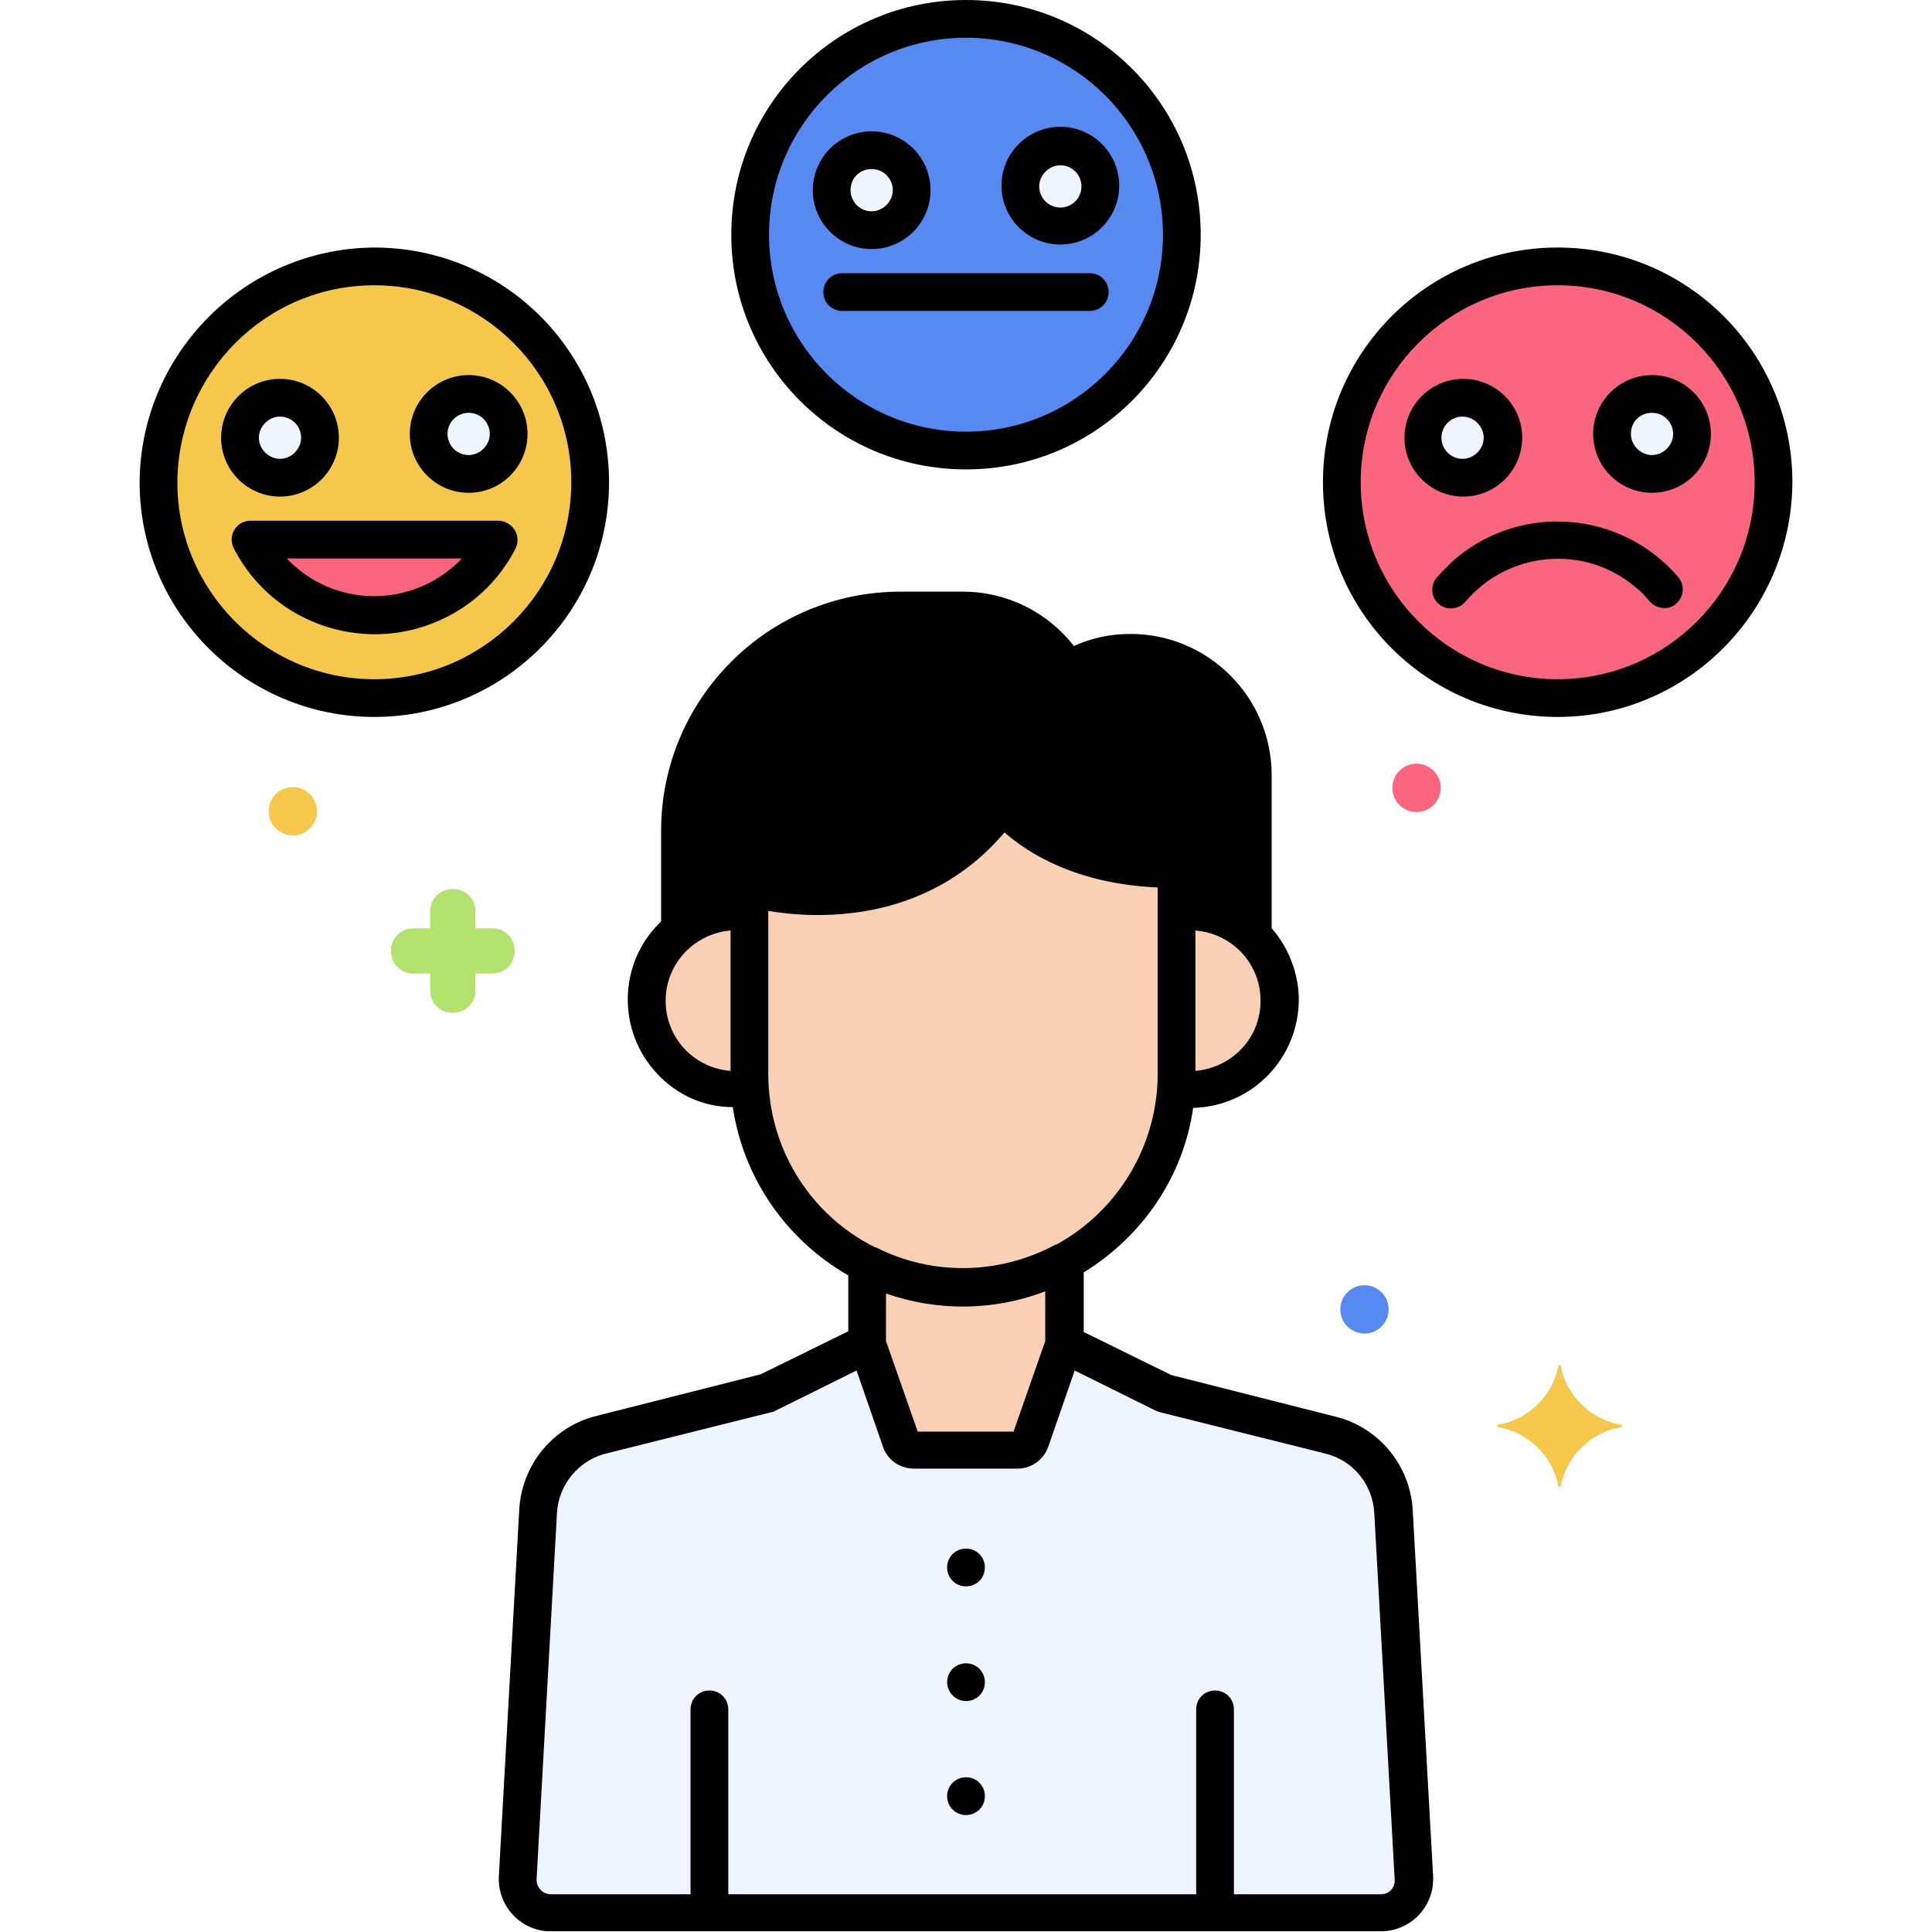
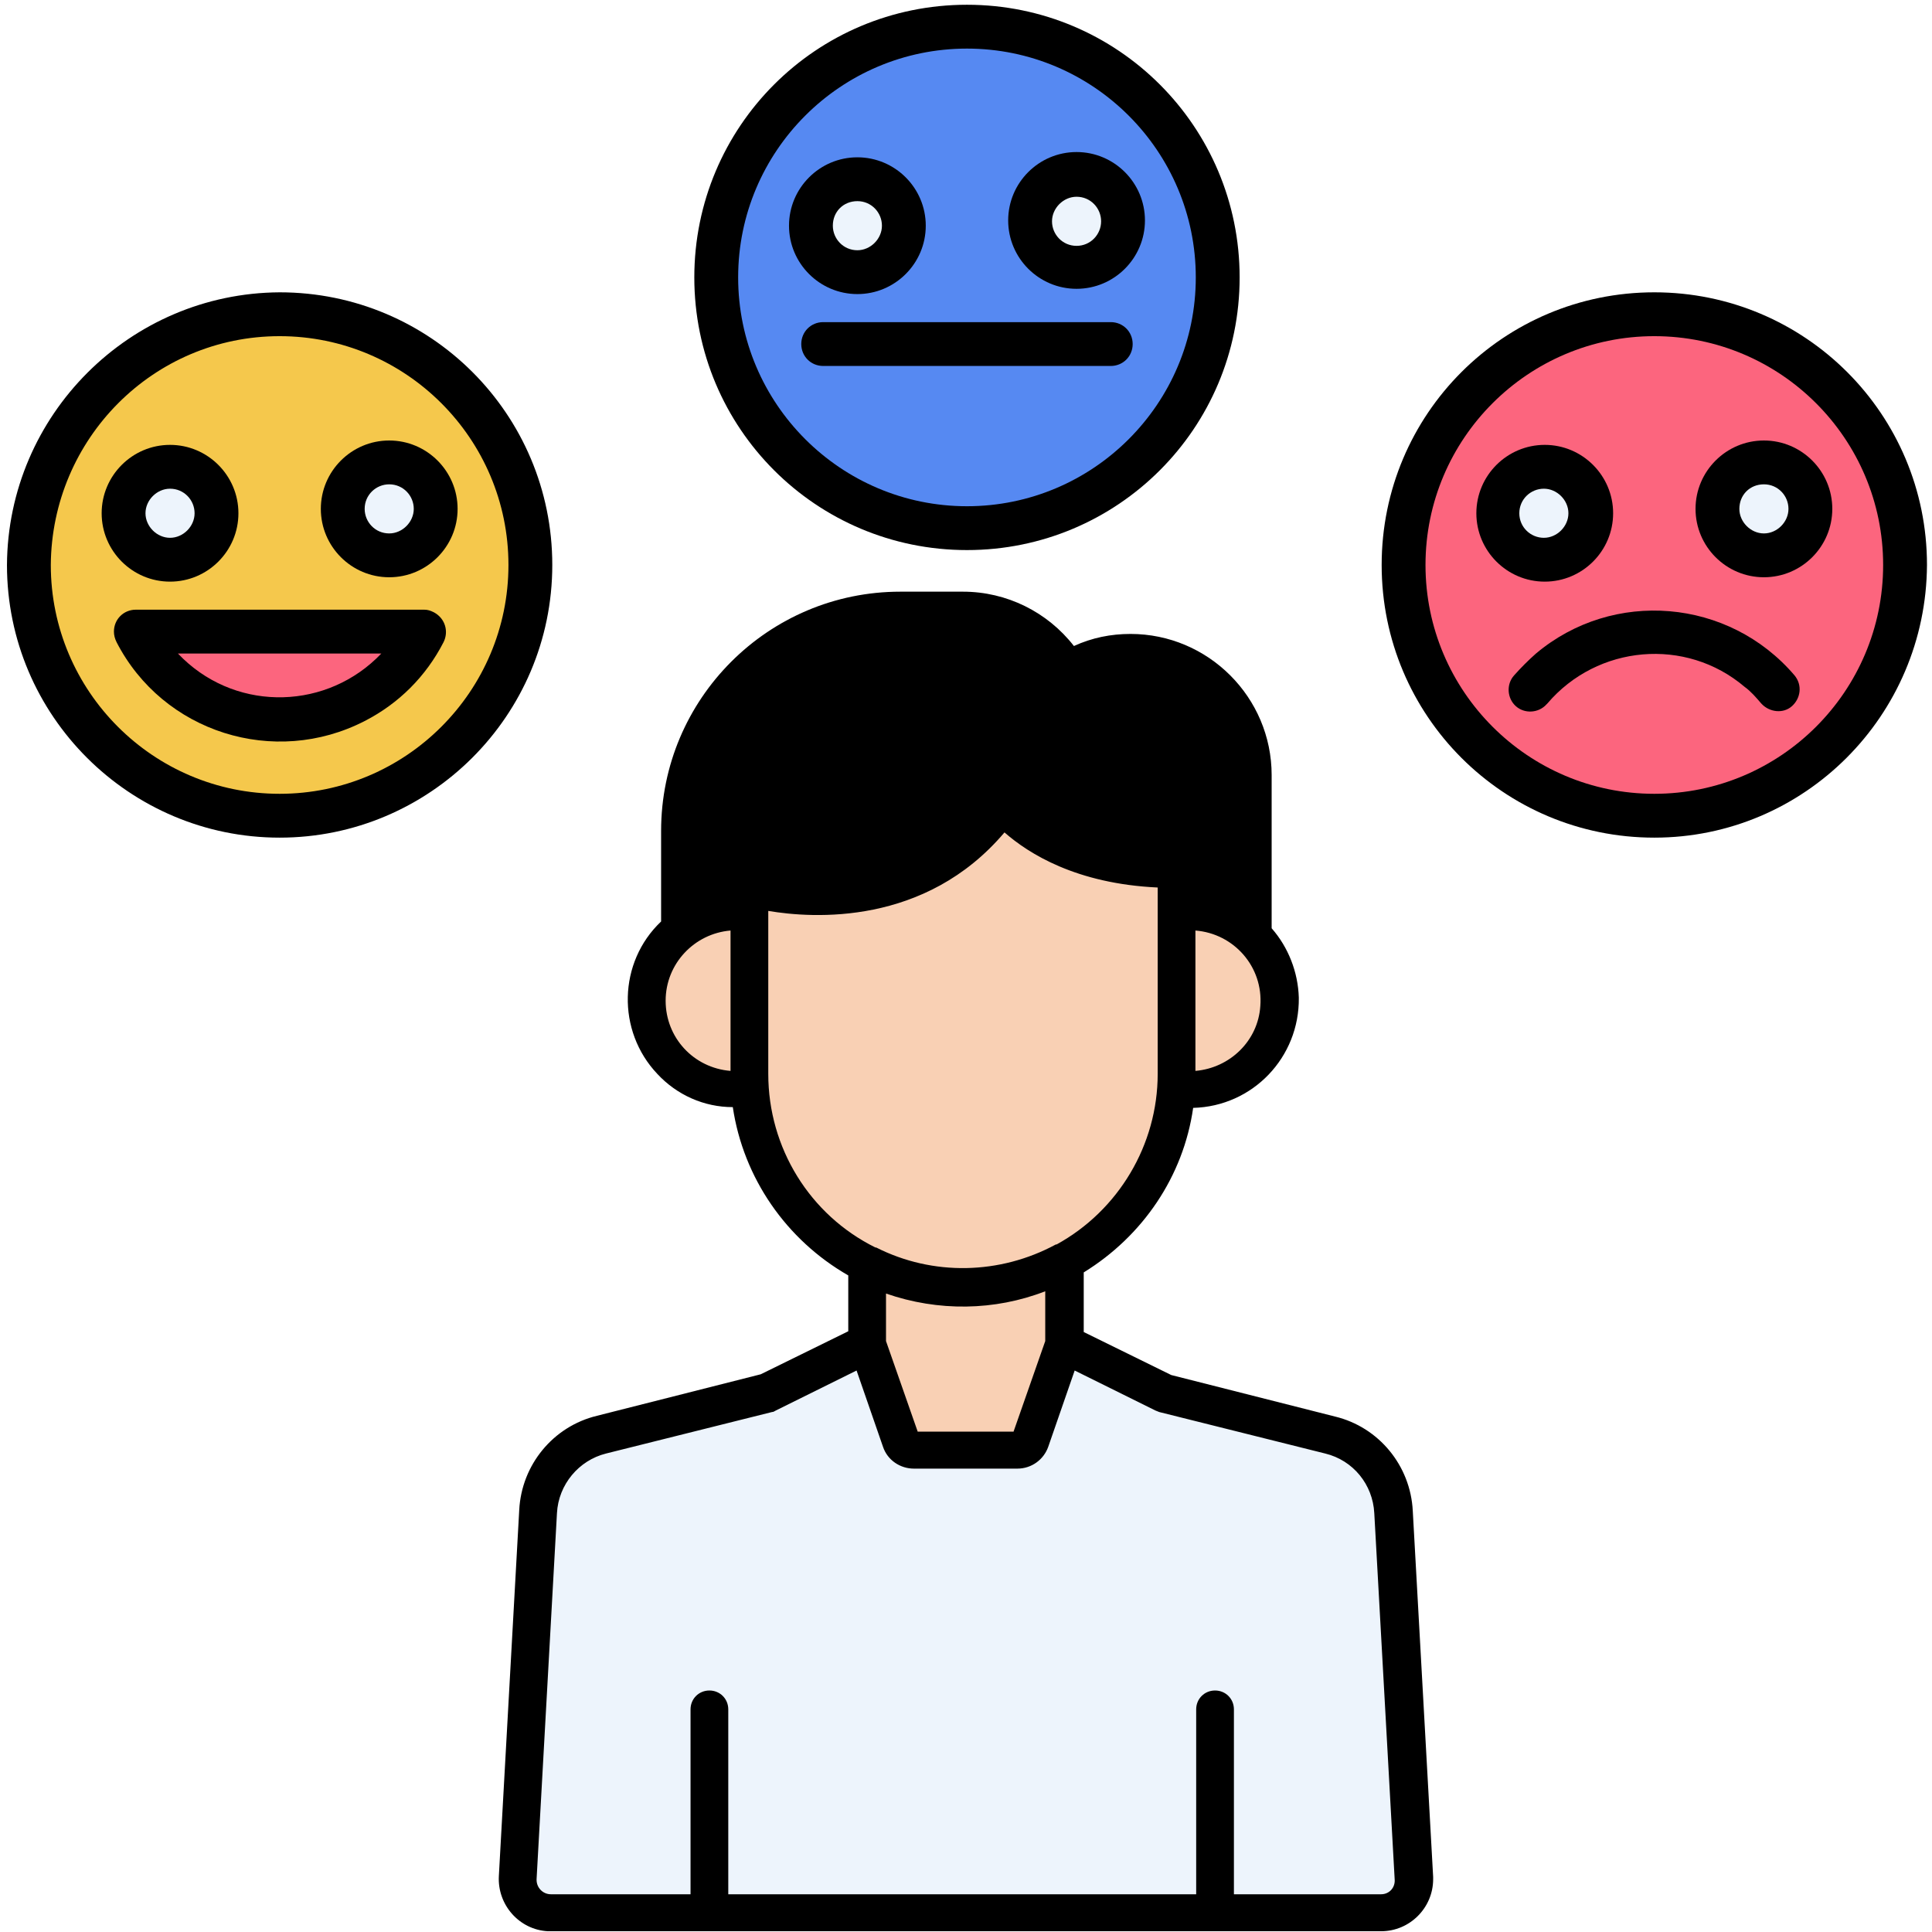
<svg xmlns="http://www.w3.org/2000/svg" id="Layer_1" enable-background="new 0 0 256 256" height="512px" viewBox="0 0 256 256" width="512px" class="" version="1.1">
  <defs id="defs86" />
  <g id="g81">
    <g id="Layer_14">
      <g id="g78">
-         <circle cx="206.4" cy="63.9" fill="#fc657e" r="28.6" data-original="#FC657E" class="" id="circle2" />
-         <circle cx="218.9" cy="57.5" fill="#edf4fc" r="5.3" data-original="#EDF4FC" id="circle4" />
-         <circle cx="193.9" cy="58" fill="#edf4fc" r="5.3" data-original="#EDF4FC" id="circle6" />
-         <circle cx="128" cy="31.1" fill="#70d6f9" r="28.6" data-original="#70D6F9" class="active-path" style="fill:#5689F2" data-old_color="#70d6f9" id="circle8" />
-         <circle cx="140.5" cy="24.7" fill="#edf4fc" r="5.3" data-original="#EDF4FC" id="circle10" />
-         <circle cx="115.5" cy="25.2" fill="#edf4fc" r="5.3" data-original="#EDF4FC" id="circle12" />
-         <circle cx="49.6" cy="63.9" r="28.6" data-original="#F5C84C" id="circle14" fill="#f5c84c" />
-         <circle cx="62.1" cy="57.5" fill="#edf4fc" r="5.3" data-original="#EDF4FC" id="circle16" />
-         <circle cx="37.1" cy="58" fill="#edf4fc" r="5.3" data-original="#EDF4FC" id="circle18" />
-         <path d="m33.2 71.5c4.7 9.1 15.8 12.6 24.9 7.9 3.4-1.8 6.2-4.5 7.9-7.9z" fill="#fc657e" data-original="#FC657E" class="" id="path20" />
-         <path d="m214.8 188.8c-4-.7-7.2-3.8-8-7.8 0-.1-.1-.2-.2-.1-.1 0-.1.1-.1.1-.8 4-4 7.1-8 7.8-.1 0-.2.1-.1.2 0 .1.1.1.1.1 4 .7 7.2 3.8 8 7.8 0 .1.1.2.2.1.1 0 .1-.1.1-.1.8-4 4-7.1 8-7.8.1 0 .2-.1.1-.2.1 0 0-.1-.1-.1z" fill="#f5c84c" data-original="#F5C84C" id="path22" />
-         <path d="m65.2 123h-2.2v-2.2c0-1.7-1.3-3-3-3s-3 1.3-3 3v2.2h-2.2c-1.7 0-3 1.3-3 3s1.3 3 3 3h2.2v2.2c0 1.7 1.3 3 3 3s3-1.3 3-3v-2.2h2.2c1.7 0 3-1.3 3-3s-1.3-3-3-3z" fill="#b2e26d" data-original="#B2E26D" id="path24" />
-         <circle cx="38.8" cy="107.5" fill="#f5c84c" r="3.2" data-original="#F5C84C" id="circle26" />
-         <circle cx="180.8" cy="173.5" fill="#70d6f9" r="3.2" data-original="#70D6F9" class="active-path" style="fill:#5689F2" data-old_color="#70d6f9" id="circle28" />
-         <circle cx="187.7" cy="104.4" fill="#fc657e" r="3.2" data-original="#FC657E" class="" id="circle30" />
+         <circle cx="219.207" cy="74.863" r="33.225" data-original="#FC657E" class="" id="circle2" style="fill:#fc657e;stroke-width:1.162" />
+         <circle cx="233.728" cy="67.428" r="6.157" data-original="#EDF4FC" id="circle4" style="fill:#edf4fc;stroke-width:1.162" />
+         <circle cx="204.685" cy="68.009" r="6.157" data-original="#EDF4FC" id="circle6" style="fill:#edf4fc;stroke-width:1.162" />
+         <circle cx="128.129" cy="36.759" r="33.225" data-original="#70D6F9" class="active-path" style="fill:#5689f2;stroke-width:1.162" data-old_color="#70d6f9" id="circle8" />
+         <circle cx="142.65" cy="29.324" r="6.157" data-original="#EDF4FC" id="circle10" style="fill:#edf4fc;stroke-width:1.162" />
+         <circle cx="113.608" cy="29.905" r="6.157" data-original="#EDF4FC" id="circle12" style="fill:#edf4fc;stroke-width:1.162" />
+         <circle cx="37.052" cy="74.863" r="33.225" data-original="#F5C84C" id="circle14" style="fill:#f5c84c;stroke-width:1.162" />
+         <circle cx="51.573" cy="67.428" r="6.157" data-original="#EDF4FC" id="circle16" style="fill:#edf4fc;stroke-width:1.162" />
+         <circle cx="22.531" cy="68.009" r="6.157" data-original="#EDF4FC" id="circle18" style="fill:#edf4fc;stroke-width:1.162" />
+         <path d="m 18,83.692 c 5.46,10.571 18.355,14.637 28.926,9.177 3.95,-2.091 7.203,-5.228 9.177,-9.177 z" data-original="#FC657E" class="" id="path20" style="fill:#fc657e;stroke-width:1.162" />
        <path d="m184.7 200.4c-.3-4.9-3.7-9-8.4-10.2l-22-5.5-13.2-6.5-4.5 12.8c-.3.7-1 1.2-1.8 1.2h-13.7c-.8 0-1.5-.5-1.8-1.2l-4.5-12.8-13.2 6.5-22 5.5c-4.7 1.2-8.2 5.3-8.4 10.2l-2.7 48.5c-.1 2.4 1.7 4.5 4.2 4.7h.2 110.1c2.4 0 4.4-2 4.4-4.4 0-.1 0-.2 0-.2z" fill="#edf4fc" data-original="#EDF4FC" id="path32" />
        <g fill="#f9d0b4" id="g42">
          <path d="m157.7 120.8c-.6 0-1.2 0-1.8.1v21.4c0 .6 0 1.3-.1 1.9 6.4 1 12.5-3.3 13.6-9.8 1-6.4-3.3-12.5-9.8-13.6-.6 0-1.3 0-1.9 0z" data-original="#F9D0B4" id="path34" />
          <path d="m99.3 142.3v-21.4c-6.4-1-12.5 3.3-13.6 9.8-1 6.4 3.3 12.5 9.8 13.6 1.3.2 2.6.2 3.9 0-.1-.7-.1-1.3-.1-2z" data-original="#F9D0B4" id="path36" />
          <path d="m131.8 108c-10.3 13-25.6 11.2-30.7 10.1-.8-.2-1.6.3-1.8 1.2v.3 22.8c0 15.6 12.7 28.3 28.3 28.3 15.6 0 28.3-12.7 28.3-28.3v-25.2c0-.1 0-.3 0-.4 0-.8-.7-1.5-1.5-1.5-11.8-.3-18-5-20.3-7.3-.6-.6-1.6-.6-2.2 0 0-.1 0 0-.1 0z" data-original="#F9D0B4" id="path38" />
          <path d="m127.6 170.7c-4.4 0-8.7-1-12.6-3v10.5l4.5 12.8c.3.7 1 1.2 1.8 1.2h13.7c.8 0 1.5-.5 1.8-1.2l4.5-12.8v-10.9c-4.4 2.2-9 3.4-13.7 3.4z" data-original="#F9D0B4" id="path40" />
        </g>
        <path d="m97.5 120.8c.6 0 1.2 0 1.8.1v-1.4c0-.8.7-1.5 1.5-1.5h.3c5.1 1.1 20.4 2.9 30.7-10.1.5-.7 1.5-.8 2.1-.3 0 0 .1.1.1.1 2.4 2.3 8.6 7 20.3 7.3.8 0 1.4.7 1.5 1.5v.4 3.8c3.7-.6 7.4.6 10 3.2v-21.3c0-8.9-7.2-16.1-16.2-16.2-2.9 0-5.8.8-8.3 2.3-2.9-4.9-8.2-7.9-13.9-7.9h-8.3c-16.1 0-29.2 13.1-29.2 29.2v13.1c2.3-1.4 4.9-2.3 7.6-2.3z" fill="#5b5d60" data-original="#5B5D60" class="" id="path44" style="fill:#000000;fill-opacity:1" />
        <path d="m189.9 248.7-2.7-48.5c-.3-6-4.5-11.1-10.3-12.5l-21.7-5.5-11.6-5.7v-7.9c7.8-4.8 13.2-12.7 14.5-21.8 7.9-.2 14.1-6.7 14-14.6-.1-3.4-1.4-6.7-3.6-9.2v-20.3c0-10.3-8.4-18.7-18.7-18.7-2.6 0-5.1.5-7.5 1.6-3.5-4.5-8.9-7.2-14.7-7.2h-8.3c-17.5 0-31.7 14.2-31.7 31.7v12c-5.7 5.4-5.9 14.5-.5 20.2 2.6 2.8 6.2 4.4 10 4.4 1.4 9.4 7.1 17.6 15.3 22.3v7.4l-11.6 5.7-21.7 5.5c-5.8 1.4-10 6.5-10.3 12.5l-2.7 48.5c-.2 3.8 2.7 7.1 6.5 7.3h.4 110c3.8 0 6.9-3.1 6.9-6.9 0 0 0-.2 0-.3zm-31.5-106.8v-18.6c5.1.4 9 4.8 8.6 10-.3 4.6-4 8.2-8.6 8.6zm-65.8-22.8v-8.8c0-14.7 12-26.7 26.7-26.7h8.3c4.8 0 9.3 2.6 11.7 6.7.7 1.2 2.2 1.6 3.4.9 6.4-3.9 14.8-1.8 18.7 4.6 1.3 2.1 2 4.6 1.9 7.1v16.6c-1.6-.7-3.3-1.1-5-1.2v-1.6c0-2.1-1.7-3.9-3.9-3.9-11.1-.3-16.7-4.7-18.7-6.6-1.6-1.6-4.1-1.5-5.7.1-.1.1-.2.2-.3.3-9.3 11.7-22.9 10.3-28.2 9.2-2-.4-4 .7-4.6 2.6-1.4-.1-2.9.2-4.3.7zm-4.4 13.5c0-4.9 3.8-8.9 8.6-9.3v18.6c-4.9-.4-8.6-4.4-8.6-9.3zm13.6 9.7v-21.6c5.9 1 20.8 2 31.3-10.4 3.2 2.8 9.5 6.8 20.3 7.3v24.7c0 9.4-5.2 18.1-13.4 22.6h-.1c-7.4 4-16.3 4.2-23.8.4h-.1c-8.7-4.3-14.2-13.2-14.2-23zm36.7 28.8v6.6l-4.2 12h-12.7l-4.2-12v-6.3c6.9 2.4 14.4 2.3 21.1-.3zm-67.4 77.9 2.7-48.5c.2-3.8 2.9-7 6.5-7.9l22-5.5c.2 0 .3-.1.5-.2l10.7-5.3 3.5 10.1c.6 1.8 2.3 2.9 4.1 2.9h13.7c1.9 0 3.5-1.2 4.1-2.9l3.5-10.1 10.7 5.3c.2.1.3.1.5.2l22 5.5c3.7.9 6.3 4.1 6.5 7.9l2.7 48.5c.1 1.1-.7 2-1.8 2h-.1-19.4v-24.5c0-1.4-1.1-2.5-2.5-2.5s-2.5 1.1-2.5 2.5v24.5h-62v-24.5c0-1.4-1.1-2.5-2.5-2.5s-2.5 1.1-2.5 2.5v24.5h-18.5c-1.1 0-1.9-.9-1.9-1.9z" data-original="#000000" class="" id="path46" />
-         <path d="m128 210.2c1.4 0 2.5-1.1 2.5-2.5s-1.1-2.5-2.5-2.5-2.5 1.1-2.5 2.5 1.1 2.5 2.5 2.5z" data-original="#000000" class="" id="path48" />
-         <path d="m128 225.4c1.4 0 2.5-1.1 2.5-2.5s-1.1-2.5-2.5-2.5-2.5 1.1-2.5 2.5c0 1.3 1.1 2.5 2.5 2.5z" data-original="#000000" class="" id="path50" />
-         <path d="m128 240.5c1.4 0 2.5-1.1 2.5-2.5s-1.1-2.5-2.5-2.5-2.5 1.1-2.5 2.5 1.1 2.5 2.5 2.5z" data-original="#000000" class="" id="path52" />
-         <path d="m128 0c-17.2 0-31.1 13.9-31.1 31.1s13.9 31.1 31.1 31.1 31.1-13.9 31.1-31.1-13.9-31.1-31.1-31.1zm0 57.2c-14.4 0-26.1-11.7-26.1-26.1s11.7-26.1 26.1-26.1 26.1 11.7 26.1 26.1-11.7 26.1-26.1 26.1z" data-original="#000000" class="" id="path54" />
-         <path d="m237.5 63.9c0-17.2-13.9-31.1-31.1-31.1s-31.1 13.9-31.1 31.1 13.9 31.1 31.1 31.1c17.1 0 31-13.9 31.1-31.1zm-57.2 0c0-14.4 11.7-26.1 26.1-26.1s26.1 11.7 26.1 26.1-11.7 26.1-26.1 26.1-26.1-11.7-26.1-26.1z" data-original="#000000" class="" id="path56" />
-         <path d="m18.5 63.9c0 17.2 14 31.1 31.1 31.1s31.1-13.9 31.1-31.1-13.9-31.1-31.1-31.1c-17.1.1-31 14-31.1 31.1zm31.1-26.1c14.4 0 26.1 11.7 26.1 26.1s-11.7 26.1-26.1 26.1-26.1-11.7-26.1-26.1c.1-14.4 11.7-26.1 26.1-26.1z" data-original="#000000" class="" id="path58" />
-         <path d="m140.5 16.8c-4.3 0-7.8 3.5-7.8 7.8s3.5 7.8 7.8 7.8 7.8-3.5 7.8-7.8-3.5-7.8-7.8-7.8zm0 10.7c-1.6 0-2.8-1.3-2.8-2.8s1.3-2.8 2.8-2.8c1.6 0 2.8 1.3 2.8 2.8s-1.2 2.8-2.8 2.8z" data-original="#000000" class="" id="path60" />
-         <path d="m115.5 33c4.3 0 7.8-3.5 7.8-7.8s-3.5-7.8-7.8-7.8-7.8 3.5-7.8 7.8 3.5 7.8 7.8 7.8zm0-10.6c1.6 0 2.8 1.3 2.8 2.8s-1.3 2.8-2.8 2.8c-1.6 0-2.8-1.3-2.8-2.8 0-1.6 1.2-2.8 2.8-2.8z" data-original="#000000" class="" id="path62" />
-         <path d="m144.4 36.2h-32.8c-1.4 0-2.5 1.1-2.5 2.5s1.1 2.5 2.5 2.5h32.8c1.4 0 2.5-1.1 2.5-2.5s-1.1-2.5-2.5-2.5z" data-original="#000000" class="" id="path64" />
-         <path d="m218.9 65.3c4.3 0 7.8-3.5 7.8-7.8s-3.5-7.8-7.8-7.8-7.8 3.5-7.8 7.8c0 4.3 3.5 7.8 7.8 7.8zm0-10.6c1.6 0 2.8 1.3 2.8 2.8s-1.3 2.8-2.8 2.8-2.8-1.3-2.8-2.8c0-1.6 1.2-2.8 2.8-2.8z" data-original="#000000" class="" id="path66" />
-         <path d="m201.7 58c0-4.3-3.5-7.8-7.8-7.8s-7.8 3.5-7.8 7.8 3.5 7.8 7.8 7.8 7.8-3.5 7.8-7.8zm-10.7 0c0-1.6 1.3-2.8 2.8-2.8s2.8 1.3 2.8 2.8-1.3 2.8-2.8 2.8c-1.5 0-2.8-1.2-2.8-2.8z" data-original="#000000" class="" id="path68" />
-         <path d="m218.6 79.7c.9 1 2.5 1.2 3.5.3s1.2-2.4.3-3.5c-7.5-8.8-20.7-9.9-29.5-2.5-.9.8-1.7 1.6-2.5 2.5-.9 1-.8 2.6.2 3.5s2.6.8 3.5-.2c0 0 0 0 .1-.1 5.7-6.7 15.8-7.6 22.5-1.9.7.5 1.3 1.2 1.9 1.9z" data-original="#000000" class="" id="path70" />
-         <path d="m62.1 65.3c4.3 0 7.8-3.5 7.8-7.8s-3.5-7.8-7.8-7.8-7.8 3.5-7.8 7.8 3.5 7.8 7.8 7.8zm0-10.6c1.6 0 2.8 1.3 2.8 2.8s-1.3 2.8-2.8 2.8c-1.6 0-2.8-1.3-2.8-2.8 0-1.6 1.3-2.8 2.8-2.8z" data-original="#000000" class="" id="path72" />
-         <path d="m37.1 65.8c4.3 0 7.8-3.5 7.8-7.8s-3.5-7.8-7.8-7.8-7.8 3.5-7.8 7.8c0 4.3 3.5 7.8 7.8 7.8zm0-10.6c1.6 0 2.8 1.3 2.8 2.8s-1.3 2.8-2.8 2.8-2.8-1.3-2.8-2.8c0-1.5 1.3-2.8 2.8-2.8z" data-original="#000000" class="" id="path74" />
-         <path d="m31 72.7c5.3 10.3 18 14.3 28.3 9 3.9-2 7-5.1 9-9 .6-1.2.2-2.7-1.1-3.4-.4-.2-.7-.3-1.1-.3h-32.9c-1.4 0-2.5 1.1-2.5 2.5 0 .4.1.8.3 1.2zm30.2 1.3c-6.1 6.4-16.2 6.7-22.6.6-.2-.2-.4-.4-.6-.6z" data-original="#000000" class="" id="path76" />
+         <path d="m 128.129,0.63 c -19.981,0 -36.129,16.148 -36.129,36.129 0,19.981 16.148,36.129 36.129,36.129 19.981,0 36.129,-16.148 36.129,-36.129 0,-19.981 -16.148,-36.129 -36.129,-36.129 z m 0,66.449 c -16.729,0 -30.32,-13.592 -30.32,-30.32 0,-16.729 13.592,-30.32 30.32,-30.32 16.729,0 30.32,13.592 30.32,30.32 0,16.729 -13.592,30.32 -30.32,30.32 z" data-original="#000000" class="" id="path54" style="stroke-width:1.162" />
+         <path d="m 255.335,74.863 c 0,-19.981 -16.148,-36.129 -36.129,-36.129 -19.981,0 -36.129,16.148 -36.129,36.129 0,19.981 16.148,36.129 36.129,36.129 19.865,0 36.013,-16.148 36.129,-36.129 z m -66.449,0 c 0,-16.729 13.592,-30.32 30.32,-30.32 16.729,0 30.32,13.592 30.32,30.32 0,16.729 -13.592,30.32 -30.32,30.32 -16.728,0 -30.32,-13.592 -30.32,-30.32 z" data-original="#000000" class="" id="path56" style="stroke-width:1.162" />
+         <path d="m 0.923,74.863 c 0,19.981 16.264,36.129 36.129,36.129 19.865,0 36.129,-16.148 36.129,-36.129 0,-19.981 -16.148,-36.129 -36.129,-36.129 C 17.187,38.85 1.039,54.998 0.923,74.863 Z M 37.052,44.543 c 16.729,0 30.32,13.592 30.32,30.32 0,16.729 -13.592,30.32 -30.32,30.32 C 20.323,105.184 6.731,91.592 6.731,74.863 6.848,58.135 20.323,44.543 37.052,44.543 Z" data-original="#000000" class="" id="path58" style="stroke-width:1.162" />
+         <path d="m 142.65,20.147 c -4.995,0 -9.061,4.066 -9.061,9.061 0,4.995 4.066,9.061 9.061,9.061 4.995,0 9.061,-4.066 9.061,-9.061 0,-4.995 -4.066,-9.061 -9.061,-9.061 z m 0,12.43 c -1.859,0 -3.253,-1.51 -3.253,-3.253 0,-1.743 1.51,-3.253 3.253,-3.253 1.859,0 3.253,1.51 3.253,3.253 0,1.743 -1.394,3.253 -3.253,3.253 z" data-original="#000000" class="" id="path60" style="stroke-width:1.162" />
+         <path d="m 113.608,38.967 c 4.995,0 9.061,-4.066 9.061,-9.061 0,-4.995 -4.066,-9.061 -9.061,-9.061 -4.995,0 -9.061,4.066 -9.061,9.061 0,4.995 4.066,9.061 9.061,9.061 z m 0,-12.314 c 1.859,0 3.253,1.51 3.253,3.253 0,1.743 -1.51,3.253 -3.253,3.253 -1.859,0 -3.253,-1.51 -3.253,-3.253 0,-1.859 1.394,-3.253 3.253,-3.253 z" data-original="#000000" class="" id="path62" style="stroke-width:1.162" />
+         <path d="m 147.181,42.684 h -38.104 c -1.626,0 -2.904,1.278 -2.904,2.904 0,1.626 1.278,2.904 2.904,2.904 h 38.104 c 1.626,0 2.904,-1.278 2.904,-2.904 0,-1.626 -1.278,-2.904 -2.904,-2.904 z" data-original="#000000" class="" id="path64" style="stroke-width:1.162" />
+         <path d="m 233.728,76.49 c 4.995,0 9.061,-4.066 9.061,-9.061 0,-4.995 -4.066,-9.061 -9.061,-9.061 -4.995,0 -9.061,4.066 -9.061,9.061 0,4.995 4.066,9.061 9.061,9.061 z m 0,-12.314 c 1.859,0 3.253,1.51 3.253,3.253 0,1.743 -1.51,3.253 -3.253,3.253 -1.743,0 -3.253,-1.51 -3.253,-3.253 0,-1.859 1.394,-3.253 3.253,-3.253 z" data-original="#000000" class="" id="path66" style="stroke-width:1.162" />
+         <path d="m 213.747,68.009 c 0,-4.995 -4.066,-9.061 -9.061,-9.061 -4.995,0 -9.061,4.066 -9.061,9.061 0,4.995 4.066,9.061 9.061,9.061 4.995,0 9.061,-4.066 9.061,-9.061 z m -12.43,0 c 0,-1.859 1.51,-3.253 3.253,-3.253 1.743,0 3.253,1.51 3.253,3.253 0,1.743 -1.51,3.253 -3.253,3.253 -1.743,0 -3.253,-1.394 -3.253,-3.253 z" data-original="#000000" class="" id="path68" style="stroke-width:1.162" />
+         <path d="m 233.379,93.218 c 1.046,1.162 2.904,1.394 4.066,0.349 1.162,-1.046 1.394,-2.788 0.348,-4.066 -8.713,-10.223 -24.047,-11.501 -34.27,-2.904 -1.046,0.929 -1.975,1.859 -2.904,2.904 -1.046,1.162 -0.929,3.02 0.232,4.066 1.162,1.046 3.02,0.929 4.066,-0.232 0,0 0,0 0.116,-0.116 6.622,-7.783 18.355,-8.829 26.138,-2.207 0.813,0.581 1.51,1.394 2.207,2.207 z" data-original="#000000" class="" id="path70" style="stroke-width:1.162" />
+         <path d="m 51.573,76.49 c 4.995,0 9.061,-4.066 9.061,-9.061 0,-4.995 -4.066,-9.061 -9.061,-9.061 -4.995,0 -9.061,4.066 -9.061,9.061 0,4.995 4.066,9.061 9.061,9.061 z m 0,-12.314 c 1.859,0 3.253,1.51 3.253,3.253 0,1.743 -1.51,3.253 -3.253,3.253 -1.859,0 -3.253,-1.51 -3.253,-3.253 0,-1.859 1.51,-3.253 3.253,-3.253 z" data-original="#000000" class="" id="path72" style="stroke-width:1.162" />
+         <path d="m 22.531,77.07 c 4.995,0 9.061,-4.066 9.061,-9.061 0,-4.995 -4.066,-9.061 -9.061,-9.061 -4.995,0 -9.061,4.066 -9.061,9.061 0,4.995 4.066,9.061 9.061,9.061 z m 0,-12.314 c 1.859,0 3.253,1.51 3.253,3.253 0,1.743 -1.51,3.253 -3.253,3.253 -1.743,0 -3.253,-1.51 -3.253,-3.253 0,-1.743 1.51,-3.253 3.253,-3.253 z" data-original="#000000" class="" id="path74" style="stroke-width:1.162" />
+         <path d="m 15.444,85.086 c 6.157,11.966 20.911,16.612 32.876,10.455 4.531,-2.323 8.132,-5.925 10.455,-10.455 0.697,-1.394 0.232,-3.137 -1.278,-3.95 -0.465,-0.232 -0.813,-0.349 -1.278,-0.349 H 18 c -1.626,0 -2.904,1.278 -2.904,2.904 0,0.465 0.116,0.929 0.349,1.394 z m 35.083,1.51 c -7.086,7.435 -18.82,7.783 -26.254,0.697 -0.232,-0.232 -0.465,-0.465 -0.697,-0.697 z" data-original="#000000" class="" id="path76" style="stroke-width:1.162" />
      </g>
    </g>
  </g>
</svg>
